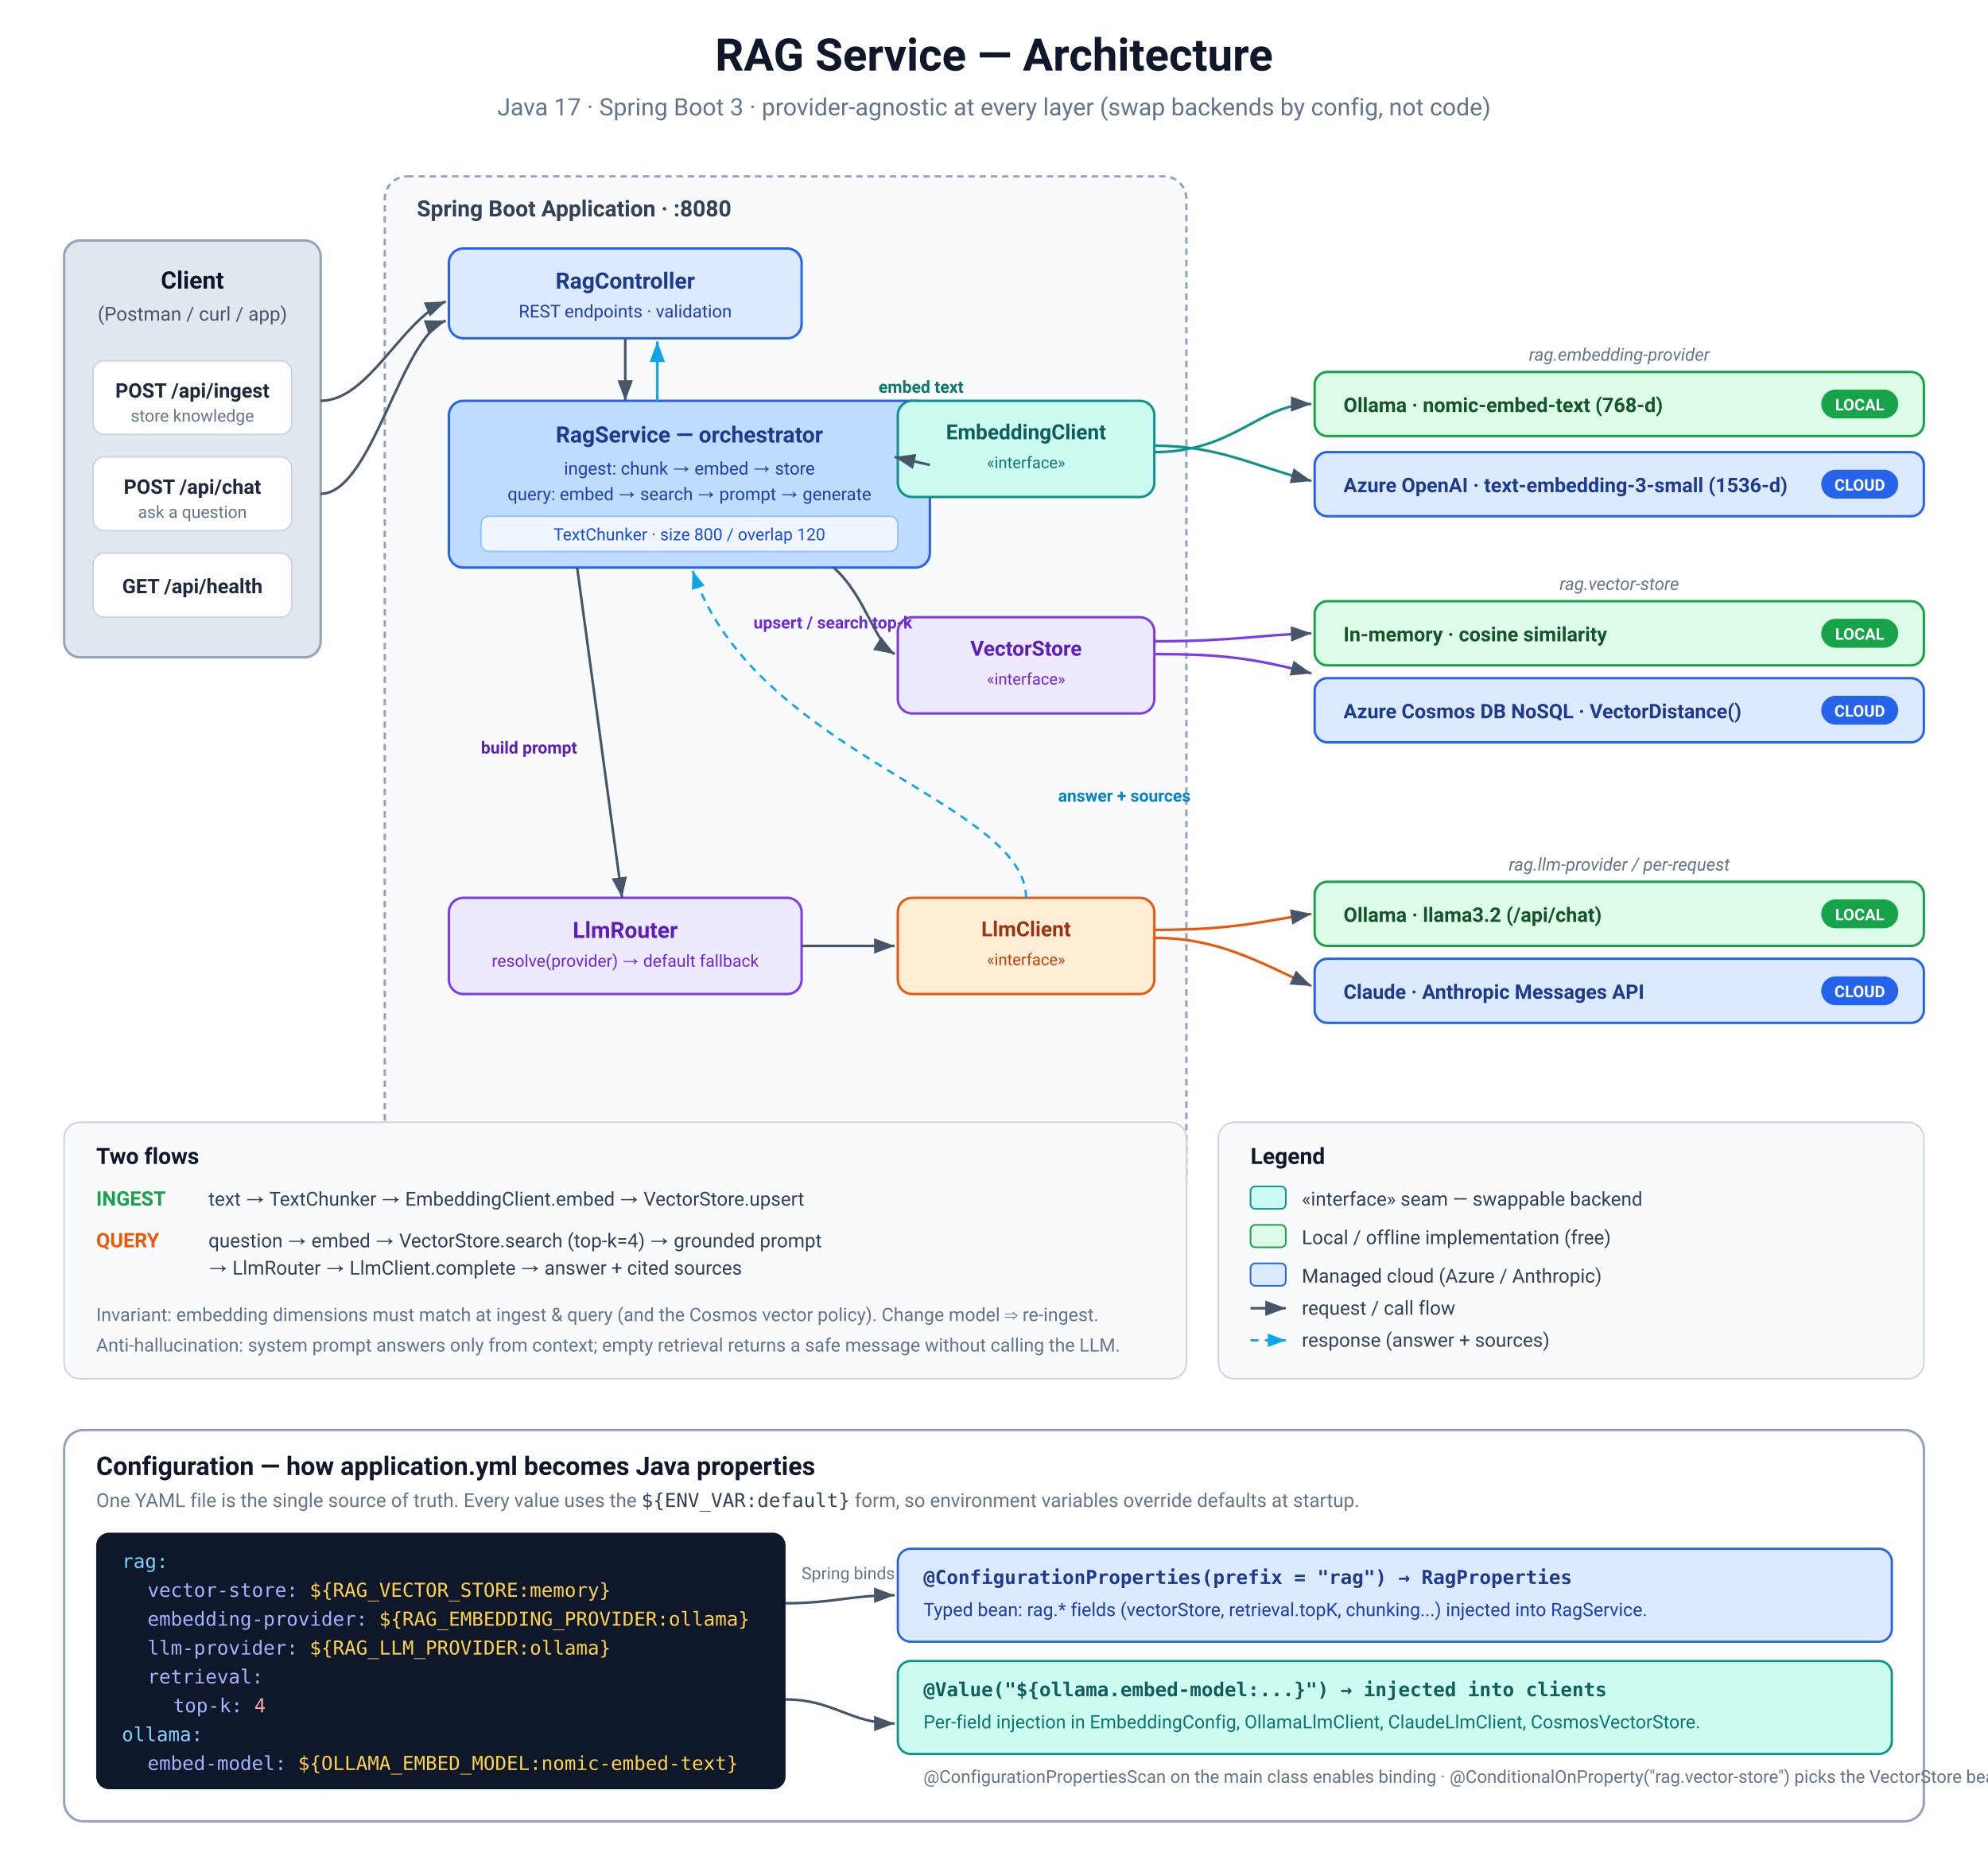
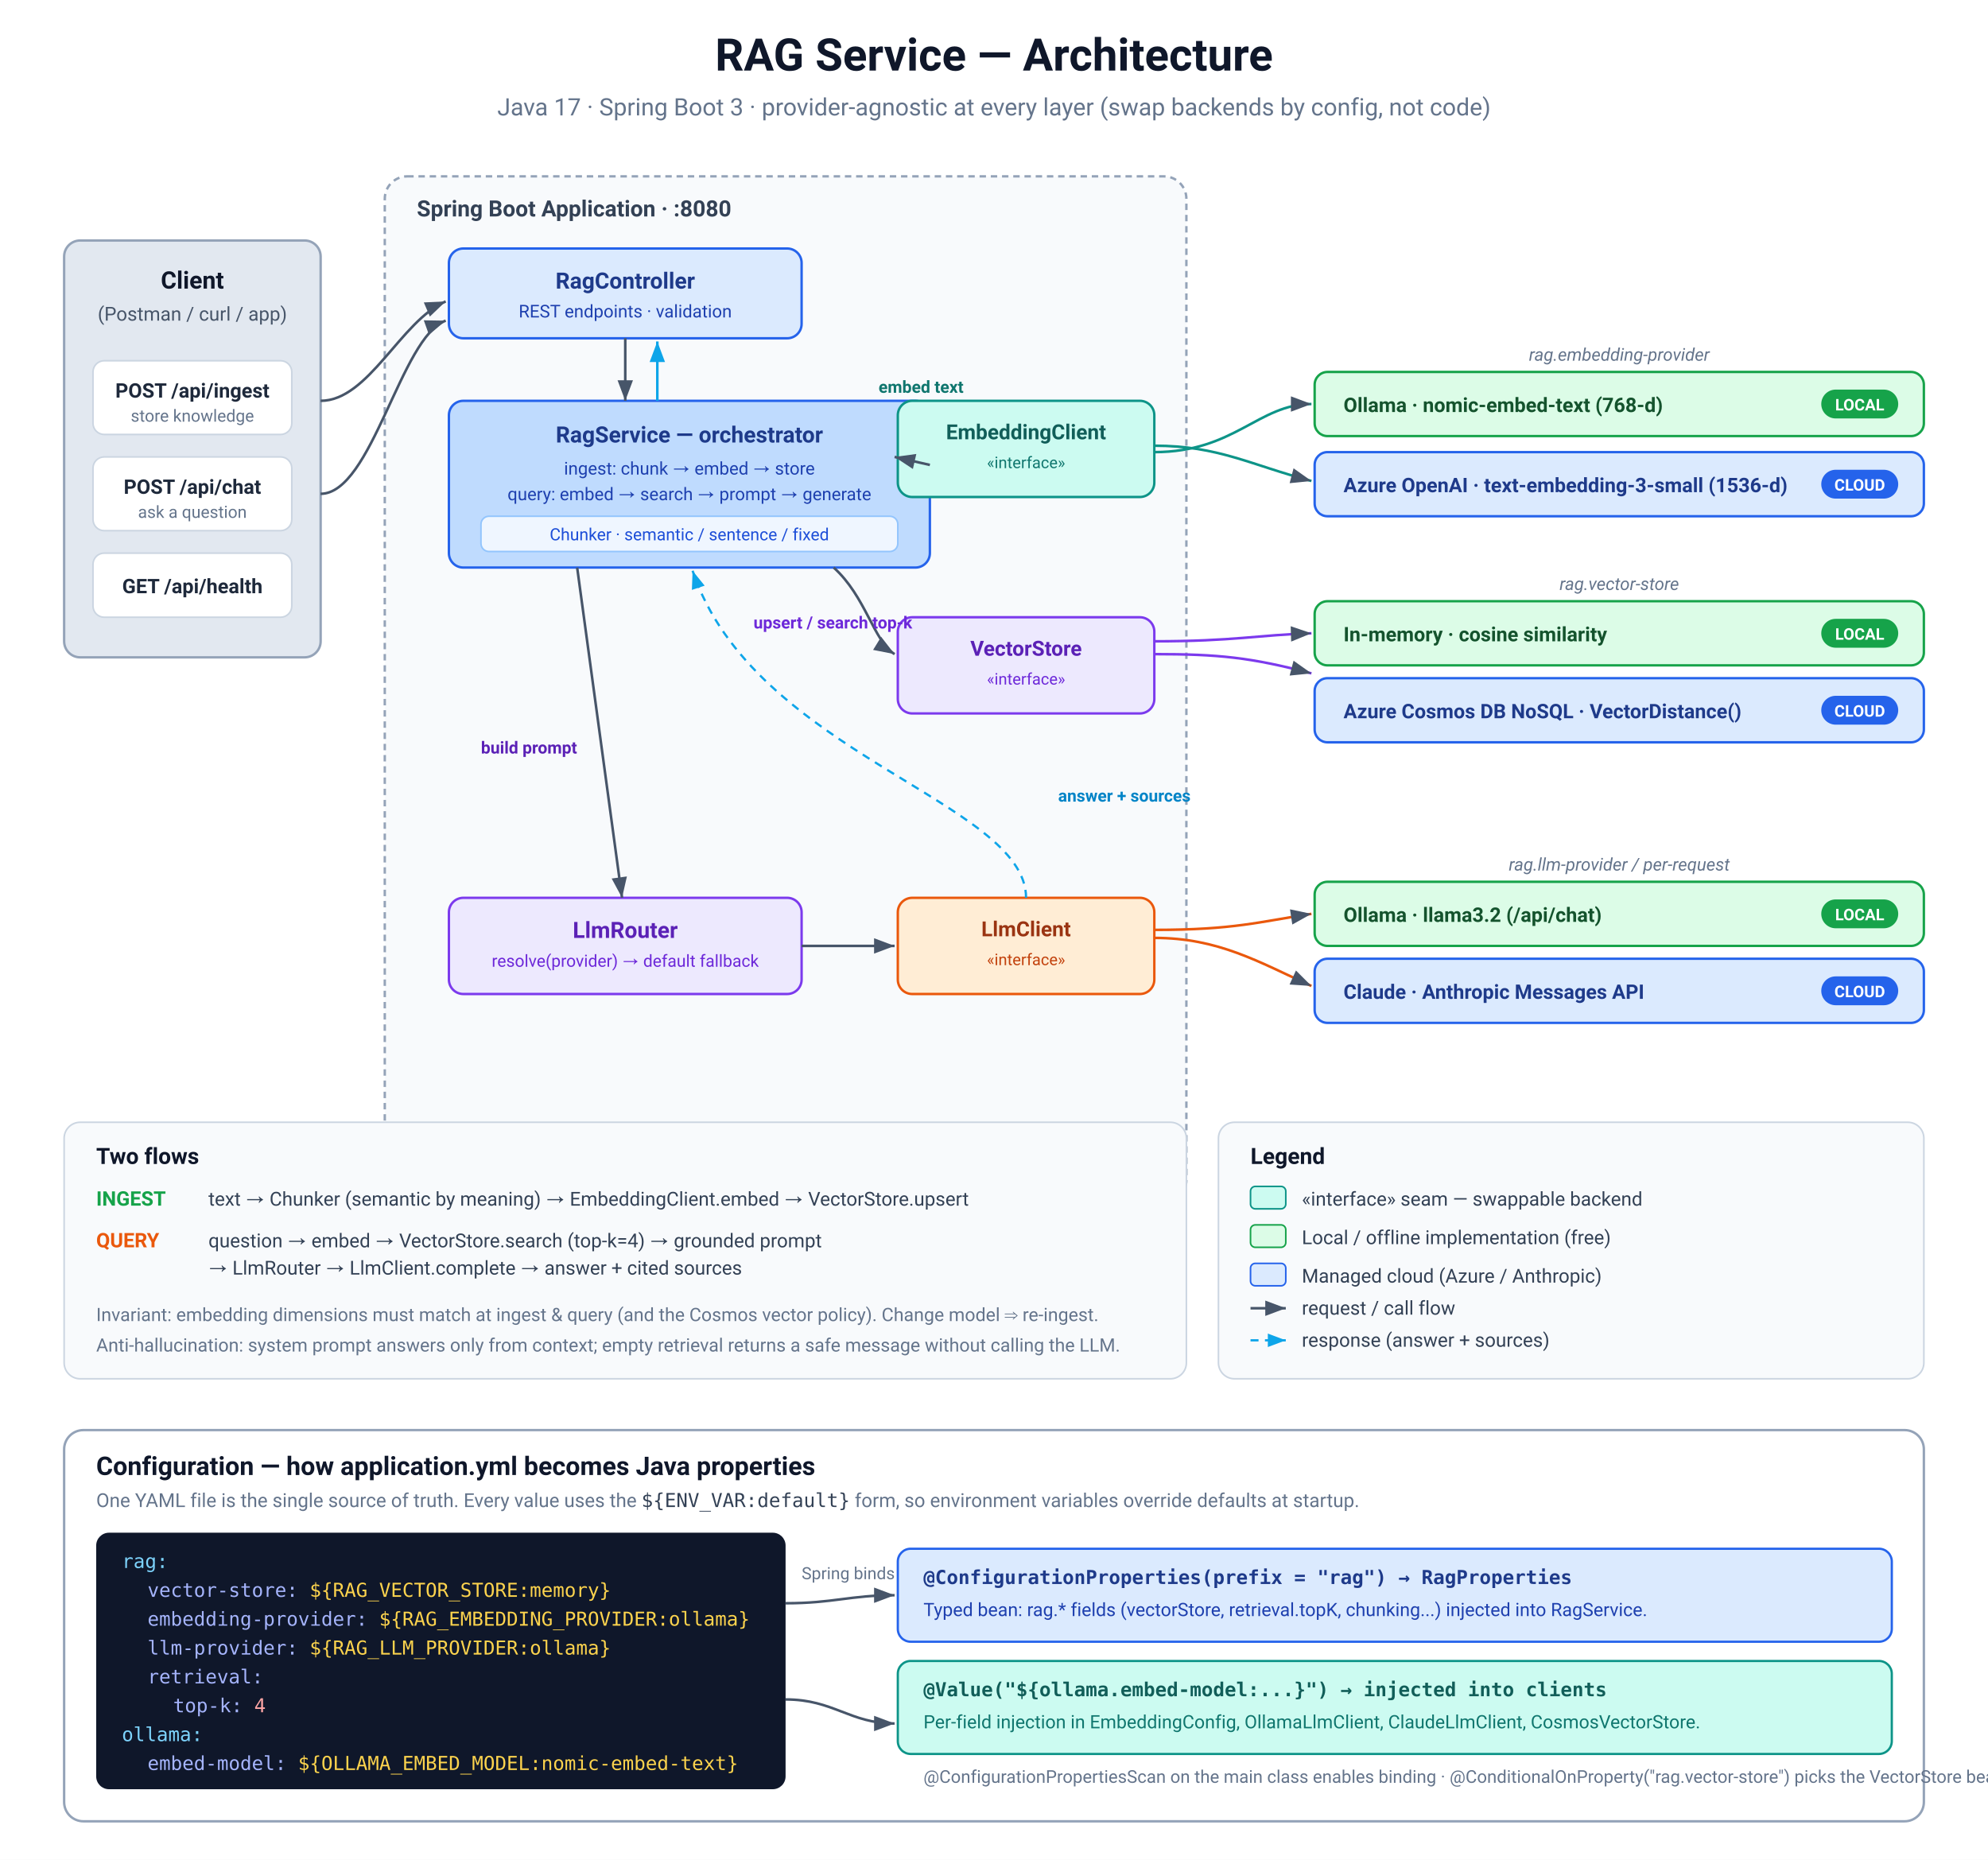
<svg xmlns="http://www.w3.org/2000/svg" viewBox="0 0 1240 1160" font-family="Segoe UI, Roboto, Helvetica, Arial, sans-serif">
  <defs>
    <marker id="arrow" markerWidth="10" markerHeight="10" refX="8" refY="3" orient="auto" markerUnits="strokeWidth">
      <path d="M0,0 L8,3 L0,6 Z" fill="#475569" />
    </marker>
    <marker id="arrowBack" markerWidth="10" markerHeight="10" refX="8" refY="3" orient="auto" markerUnits="strokeWidth">
      <path d="M0,0 L8,3 L0,6 Z" fill="#0ea5e9" />
    </marker>
  </defs>
  <rect x="0" y="0" width="1240" height="1160" fill="#ffffff" />
  <text x="620" y="44" text-anchor="middle" font-size="28" font-weight="700" fill="#0f172a">RAG Service — Architecture</text>
  <text x="620" y="72" text-anchor="middle" font-size="15" fill="#64748b">Java 17 · Spring Boot 3 · provider-agnostic at every layer (swap backends by config, not code)</text>
  <rect x="40" y="150" width="160" height="260" rx="10" fill="#e2e8f0" stroke="#94a3b8" stroke-width="1.5" />
  <text x="120" y="180" text-anchor="middle" font-size="15" font-weight="700" fill="#0f172a">Client</text>
  <text x="120" y="200" text-anchor="middle" font-size="12" fill="#475569">(Postman / curl / app)</text>
  <rect x="58" y="225" width="124" height="46" rx="7" fill="#ffffff" stroke="#cbd5e1" />
  <text x="120" y="248" text-anchor="middle" font-size="12.5" font-weight="600" fill="#1e293b">POST /api/ingest</text>
  <text x="120" y="263" text-anchor="middle" font-size="10.5" fill="#64748b">store knowledge</text>
  <rect x="58" y="285" width="124" height="46" rx="7" fill="#ffffff" stroke="#cbd5e1" />
  <text x="120" y="308" text-anchor="middle" font-size="12.5" font-weight="600" fill="#1e293b">POST /api/chat</text>
  <text x="120" y="323" text-anchor="middle" font-size="10.5" fill="#64748b">ask a question</text>
  <rect x="58" y="345" width="124" height="40" rx="7" fill="#ffffff" stroke="#cbd5e1" />
  <text x="120" y="370" text-anchor="middle" font-size="12.5" font-weight="600" fill="#1e293b">GET /api/health</text>
  <rect x="240" y="110" width="500" height="640" rx="14" fill="#f8fafc" stroke="#94a3b8" stroke-width="1.5" stroke-dasharray="4 3" />
  <text x="260" y="135" font-size="14" font-weight="700" fill="#334155">Spring Boot Application · :8080</text>
  <rect x="280" y="155" width="220" height="56" rx="9" fill="#dbeafe" stroke="#2563eb" stroke-width="1.5" />
  <text x="390" y="180" text-anchor="middle" font-size="14" font-weight="700" fill="#1e3a8a">RagController</text>
  <text x="390" y="198" text-anchor="middle" font-size="11" fill="#1e40af">REST endpoints · validation</text>
  <rect x="280" y="250" width="300" height="104" rx="9" fill="#bfdbfe" stroke="#2563eb" stroke-width="1.5" />
  <text x="430" y="276" text-anchor="middle" font-size="14" font-weight="700" fill="#1e3a8a">RagService — orchestrator</text>
  <text x="430" y="296" text-anchor="middle" font-size="11" fill="#1e40af">ingest: chunk → embed → store</text>
  <text x="430" y="312" text-anchor="middle" font-size="11" fill="#1e40af">query: embed → search → prompt → generate</text>
  <rect x="300" y="322" width="260" height="22" rx="5" fill="#eff6ff" stroke="#93c5fd" />
-   <text x="430" y="337" text-anchor="middle" font-size="10.5" fill="#1d4ed8">TextChunker · size 800 / overlap 120</text>
+   <text x="430" y="337" text-anchor="middle" font-size="10.5" fill="#1d4ed8">Chunker · semantic / sentence / fixed</text>
  <rect x="280" y="560" width="220" height="60" rx="9" fill="#ede9fe" stroke="#7c3aed" stroke-width="1.5" />
  <text x="390" y="585" text-anchor="middle" font-size="14" font-weight="700" fill="#5b21b6">LlmRouter</text>
  <text x="390" y="603" text-anchor="middle" font-size="10.5" fill="#6d28d9">resolve(provider) → default fallback</text>
  <rect x="560" y="250" width="160" height="60" rx="9" fill="#ccfbf1" stroke="#0d9488" stroke-width="1.5" />
  <text x="640" y="274" text-anchor="middle" font-size="13" font-weight="700" fill="#115e59">EmbeddingClient</text>
  <text x="640" y="292" text-anchor="middle" font-size="10" fill="#0f766e">«interface»</text>
  <rect x="560" y="385" width="160" height="60" rx="9" fill="#ede9fe" stroke="#7c3aed" stroke-width="1.5" />
  <text x="640" y="409" text-anchor="middle" font-size="13" font-weight="700" fill="#5b21b6">VectorStore</text>
  <text x="640" y="427" text-anchor="middle" font-size="10" fill="#6d28d9">«interface»</text>
  <rect x="560" y="560" width="160" height="60" rx="9" fill="#ffedd5" stroke="#ea580c" stroke-width="1.5" />
  <text x="640" y="584" text-anchor="middle" font-size="13" font-weight="700" fill="#9a3412">LlmClient</text>
  <text x="640" y="602" text-anchor="middle" font-size="10" fill="#c2410c">«interface»</text>
  <rect x="820" y="232" width="380" height="40" rx="8" fill="#dcfce7" stroke="#16a34a" stroke-width="1.5" />
  <text x="838" y="257" font-size="12.5" font-weight="600" fill="#14532d">Ollama · nomic-embed-text (768-d)</text>
  <rect x="1136" y="243" width="48" height="18" rx="9" fill="#16a34a" />
  <text x="1160" y="256" text-anchor="middle" font-size="10" font-weight="700" fill="#ffffff">LOCAL</text>
  <rect x="820" y="282" width="380" height="40" rx="8" fill="#dbeafe" stroke="#2563eb" stroke-width="1.5" />
  <text x="838" y="307" font-size="12.5" font-weight="600" fill="#1e3a8a">Azure OpenAI · text-embedding-3-small (1536-d)</text>
  <rect x="1136" y="293" width="48" height="18" rx="9" fill="#2563eb" />
  <text x="1160" y="306" text-anchor="middle" font-size="10" font-weight="700" fill="#ffffff">CLOUD</text>
  <rect x="820" y="375" width="380" height="40" rx="8" fill="#dcfce7" stroke="#16a34a" stroke-width="1.5" />
  <text x="838" y="400" font-size="12.5" font-weight="600" fill="#14532d">In-memory · cosine similarity</text>
  <rect x="1136" y="386" width="48" height="18" rx="9" fill="#16a34a" />
  <text x="1160" y="399" text-anchor="middle" font-size="10" font-weight="700" fill="#ffffff">LOCAL</text>
  <rect x="820" y="423" width="380" height="40" rx="8" fill="#dbeafe" stroke="#2563eb" stroke-width="1.5" />
  <text x="838" y="448" font-size="12.5" font-weight="600" fill="#1e3a8a">Azure Cosmos DB NoSQL · VectorDistance()</text>
  <rect x="1136" y="434" width="48" height="18" rx="9" fill="#2563eb" />
  <text x="1160" y="447" text-anchor="middle" font-size="10" font-weight="700" fill="#ffffff">CLOUD</text>
  <rect x="820" y="550" width="380" height="40" rx="8" fill="#dcfce7" stroke="#16a34a" stroke-width="1.5" />
  <text x="838" y="575" font-size="12.5" font-weight="600" fill="#14532d">Ollama · llama3.2 (/api/chat)</text>
  <rect x="1136" y="561" width="48" height="18" rx="9" fill="#16a34a" />
  <text x="1160" y="574" text-anchor="middle" font-size="10" font-weight="700" fill="#ffffff">LOCAL</text>
  <rect x="820" y="598" width="380" height="40" rx="8" fill="#dbeafe" stroke="#2563eb" stroke-width="1.5" />
  <text x="838" y="623" font-size="12.5" font-weight="600" fill="#1e3a8a">Claude · Anthropic Messages API</text>
  <rect x="1136" y="609" width="48" height="18" rx="9" fill="#2563eb" />
  <text x="1160" y="622" text-anchor="middle" font-size="10" font-weight="700" fill="#ffffff">CLOUD</text>
  <path d="M200,250 C230,250 250,200 278,188" fill="none" stroke="#475569" stroke-width="1.6" marker-end="url(#arrow)" />
  <path d="M200,308 C232,308 250,210 278,200" fill="none" stroke="#475569" stroke-width="1.6" marker-end="url(#arrow)" />
  <path d="M390,211 L390,250" fill="none" stroke="#475569" stroke-width="1.6" marker-end="url(#arrow)" />
  <path d="M410,250 L410,213" fill="none" stroke="#0ea5e9" stroke-width="1.6" marker-end="url(#arrowBack)" />
  <path d="M580,290 L558,285" fill="none" stroke="#475569" stroke-width="1.6" marker-end="url(#arrow)" />
  <text x="548" y="245" font-size="10.5" fill="#0f766e" font-weight="600">embed text</text>
  <path d="M520,354 C540,372 545,400 558,408" fill="none" stroke="#475569" stroke-width="1.6" marker-end="url(#arrow)" />
  <text x="470" y="392" font-size="10.5" fill="#6d28d9" font-weight="600">upsert / search top-k</text>
  <path d="M360,354 L388,560" fill="none" stroke="#475569" stroke-width="1.6" marker-end="url(#arrow)" />
  <text x="300" y="470" font-size="10.5" fill="#5b21b6" font-weight="600">build prompt</text>
  <path d="M500,590 L558,590" fill="none" stroke="#475569" stroke-width="1.6" marker-end="url(#arrow)" />
  <path d="M640,560 C640,500 470,470 432,356" fill="none" stroke="#0ea5e9" stroke-width="1.4" stroke-dasharray="5 4" marker-end="url(#arrowBack)" />
  <text x="660" y="500" font-size="10.5" fill="#0284c7" font-weight="600">answer + sources</text>
  <path d="M720,278 C760,278 780,290 818,300" fill="none" stroke="#0d9488" stroke-width="1.6" marker-end="url(#arrow)" />
  <path d="M720,282 C770,282 785,252 818,252" fill="none" stroke="#0d9488" stroke-width="1.6" marker-end="url(#arrow)" />
  <path d="M720,408 C760,408 780,410 818,420" fill="none" stroke="#7c3aed" stroke-width="1.6" marker-end="url(#arrow)" />
  <path d="M720,400 C770,400 785,396 818,395" fill="none" stroke="#7c3aed" stroke-width="1.6" marker-end="url(#arrow)" />
  <path d="M720,585 C760,585 785,600 818,615" fill="none" stroke="#ea580c" stroke-width="1.6" marker-end="url(#arrow)" />
  <path d="M720,580 C770,580 785,575 818,570" fill="none" stroke="#ea580c" stroke-width="1.6" marker-end="url(#arrow)" />
  <text x="1010" y="225" text-anchor="middle" font-size="11" fill="#64748b" font-style="italic">rag.embedding-provider</text>
  <text x="1010" y="368" text-anchor="middle" font-size="11" fill="#64748b" font-style="italic">rag.vector-store</text>
  <text x="1010" y="543" text-anchor="middle" font-size="11" fill="#64748b" font-style="italic">rag.llm-provider / per-request</text>
  <rect x="40" y="700" width="700" height="160" rx="10" fill="#f8fafc" stroke="#cbd5e1" />
  <text x="60" y="726" font-size="14" font-weight="700" fill="#0f172a">Two flows</text>
  <text x="60" y="752" font-size="12.5" font-weight="700" fill="#16a34a">INGEST</text>
-   <text x="130" y="752" font-size="12" fill="#334155">text → TextChunker → EmbeddingClient.embed → VectorStore.upsert</text>
+   <text x="130" y="752" font-size="12" fill="#334155">text → Chunker (semantic by meaning) → EmbeddingClient.embed → VectorStore.upsert</text>
  <text x="60" y="778" font-size="12.5" font-weight="700" fill="#ea580c">QUERY</text>
  <text x="130" y="778" font-size="12" fill="#334155">question → embed → VectorStore.search (top-k=4) → grounded prompt</text>
  <text x="130" y="795" font-size="12" fill="#334155">→ LlmRouter → LlmClient.complete → answer + cited sources</text>
  <text x="60" y="824" font-size="11.5" fill="#64748b">Invariant: embedding dimensions must match at ingest &amp; query (and the Cosmos vector policy). Change model ⇒ re-ingest.</text>
  <text x="60" y="843" font-size="11.5" fill="#64748b">Anti-hallucination: system prompt answers only from context; empty retrieval returns a safe message without calling the LLM.</text>
  <rect x="760" y="700" width="440" height="160" rx="10" fill="#f8fafc" stroke="#cbd5e1" />
  <text x="780" y="726" font-size="14" font-weight="700" fill="#0f172a">Legend</text>
  <rect x="780" y="740" width="22" height="14" rx="3" fill="#ccfbf1" stroke="#0d9488" />
  <text x="812" y="752" font-size="12" fill="#334155">«interface» seam — swappable backend</text>
  <rect x="780" y="764" width="22" height="14" rx="3" fill="#dcfce7" stroke="#16a34a" />
  <text x="812" y="776" font-size="12" fill="#334155">Local / offline implementation (free)</text>
  <rect x="780" y="788" width="22" height="14" rx="3" fill="#dbeafe" stroke="#2563eb" />
  <text x="812" y="800" font-size="12" fill="#334155">Managed cloud (Azure / Anthropic)</text>
  <line x1="780" y1="816" x2="802" y2="816" stroke="#475569" stroke-width="1.6" marker-end="url(#arrow)" />
  <text x="812" y="820" font-size="12" fill="#334155">request / call flow</text>
  <line x1="780" y1="836" x2="802" y2="836" stroke="#0ea5e9" stroke-width="1.4" stroke-dasharray="5 4" marker-end="url(#arrowBack)" />
  <text x="812" y="840" font-size="12" fill="#334155">response (answer + sources)</text>
  <rect x="40" y="892" width="1160" height="244" rx="12" fill="#ffffff" stroke="#94a3b8" stroke-width="1.5" />
  <text x="60" y="920" font-size="16" font-weight="700" fill="#0f172a">Configuration — how application.yml becomes Java properties</text>
  <text x="60" y="940" font-size="12" fill="#64748b">One YAML file is the single source of truth. Every value uses the <tspan font-family="Consolas, monospace" fill="#334155">${ENV_VAR:default}</tspan> form, so environment variables override defaults at startup.</text>
  <rect x="60" y="956" width="430" height="160" rx="8" fill="#0f172a" />
  <text x="76" y="978" font-family="Consolas, Menlo, monospace" font-size="12" fill="#e2e8f0">
    <tspan x="76" dy="0" fill="#7dd3fc">rag:</tspan>
    <tspan x="92" dy="18">
      <tspan fill="#a5b4fc">vector-store:</tspan>
      <tspan fill="#fcd34d">${RAG_VECTOR_STORE:memory}</tspan>
    </tspan>
    <tspan x="92" dy="18">
      <tspan fill="#a5b4fc">embedding-provider:</tspan>
      <tspan fill="#fcd34d">${RAG_EMBEDDING_PROVIDER:ollama}</tspan>
    </tspan>
    <tspan x="92" dy="18">
      <tspan fill="#a5b4fc">llm-provider:</tspan>
      <tspan fill="#fcd34d">${RAG_LLM_PROVIDER:ollama}</tspan>
    </tspan>
    <tspan x="92" dy="18">
      <tspan fill="#a5b4fc">retrieval:</tspan>
    </tspan>
    <tspan x="108" dy="18">
      <tspan fill="#a5b4fc">top-k:</tspan>
      <tspan fill="#fca5a5">4</tspan>
    </tspan>
    <tspan x="76" dy="18" fill="#7dd3fc">ollama:</tspan>
    <tspan x="92" dy="18">
      <tspan fill="#a5b4fc">embed-model:</tspan>
      <tspan fill="#fcd34d">${OLLAMA_EMBED_MODEL:nomic-embed-text}</tspan>
    </tspan>
  </text>
  <path d="M490,1000 C520,1000 530,995 558,995" fill="none" stroke="#475569" stroke-width="1.6" marker-end="url(#arrow)" />
  <path d="M490,1060 C520,1060 530,1075 558,1075" fill="none" stroke="#475569" stroke-width="1.6" marker-end="url(#arrow)" />
  <text x="500" y="985" font-size="10.5" fill="#64748b">Spring binds</text>
  <rect x="560" y="966" width="620" height="58" rx="8" fill="#dbeafe" stroke="#2563eb" stroke-width="1.4" />
  <text x="576" y="988" font-family="Consolas, monospace" font-size="12" font-weight="700" fill="#1e3a8a">@ConfigurationProperties(prefix = "rag") → RagProperties</text>
  <text x="576" y="1008" font-size="11.5" fill="#1e40af">Typed bean: rag.* fields (vectorStore, retrieval.topK, chunking...) injected into RagService.</text>
  <rect x="560" y="1036" width="620" height="58" rx="8" fill="#ccfbf1" stroke="#0d9488" stroke-width="1.4" />
  <text x="576" y="1058" font-family="Consolas, monospace" font-size="12" font-weight="700" fill="#115e59">@Value("${ollama.embed-model:...}") → injected into clients</text>
  <text x="576" y="1078" font-size="11.5" fill="#0f766e">Per-field injection in EmbeddingConfig, OllamaLlmClient, ClaudeLlmClient, CosmosVectorStore.</text>
  <text x="576" y="1112" font-size="11" fill="#64748b">@ConfigurationPropertiesScan on the main class enables binding · @ConditionalOnProperty("rag.vector-store") picks the VectorStore bean.</text>
</svg>
